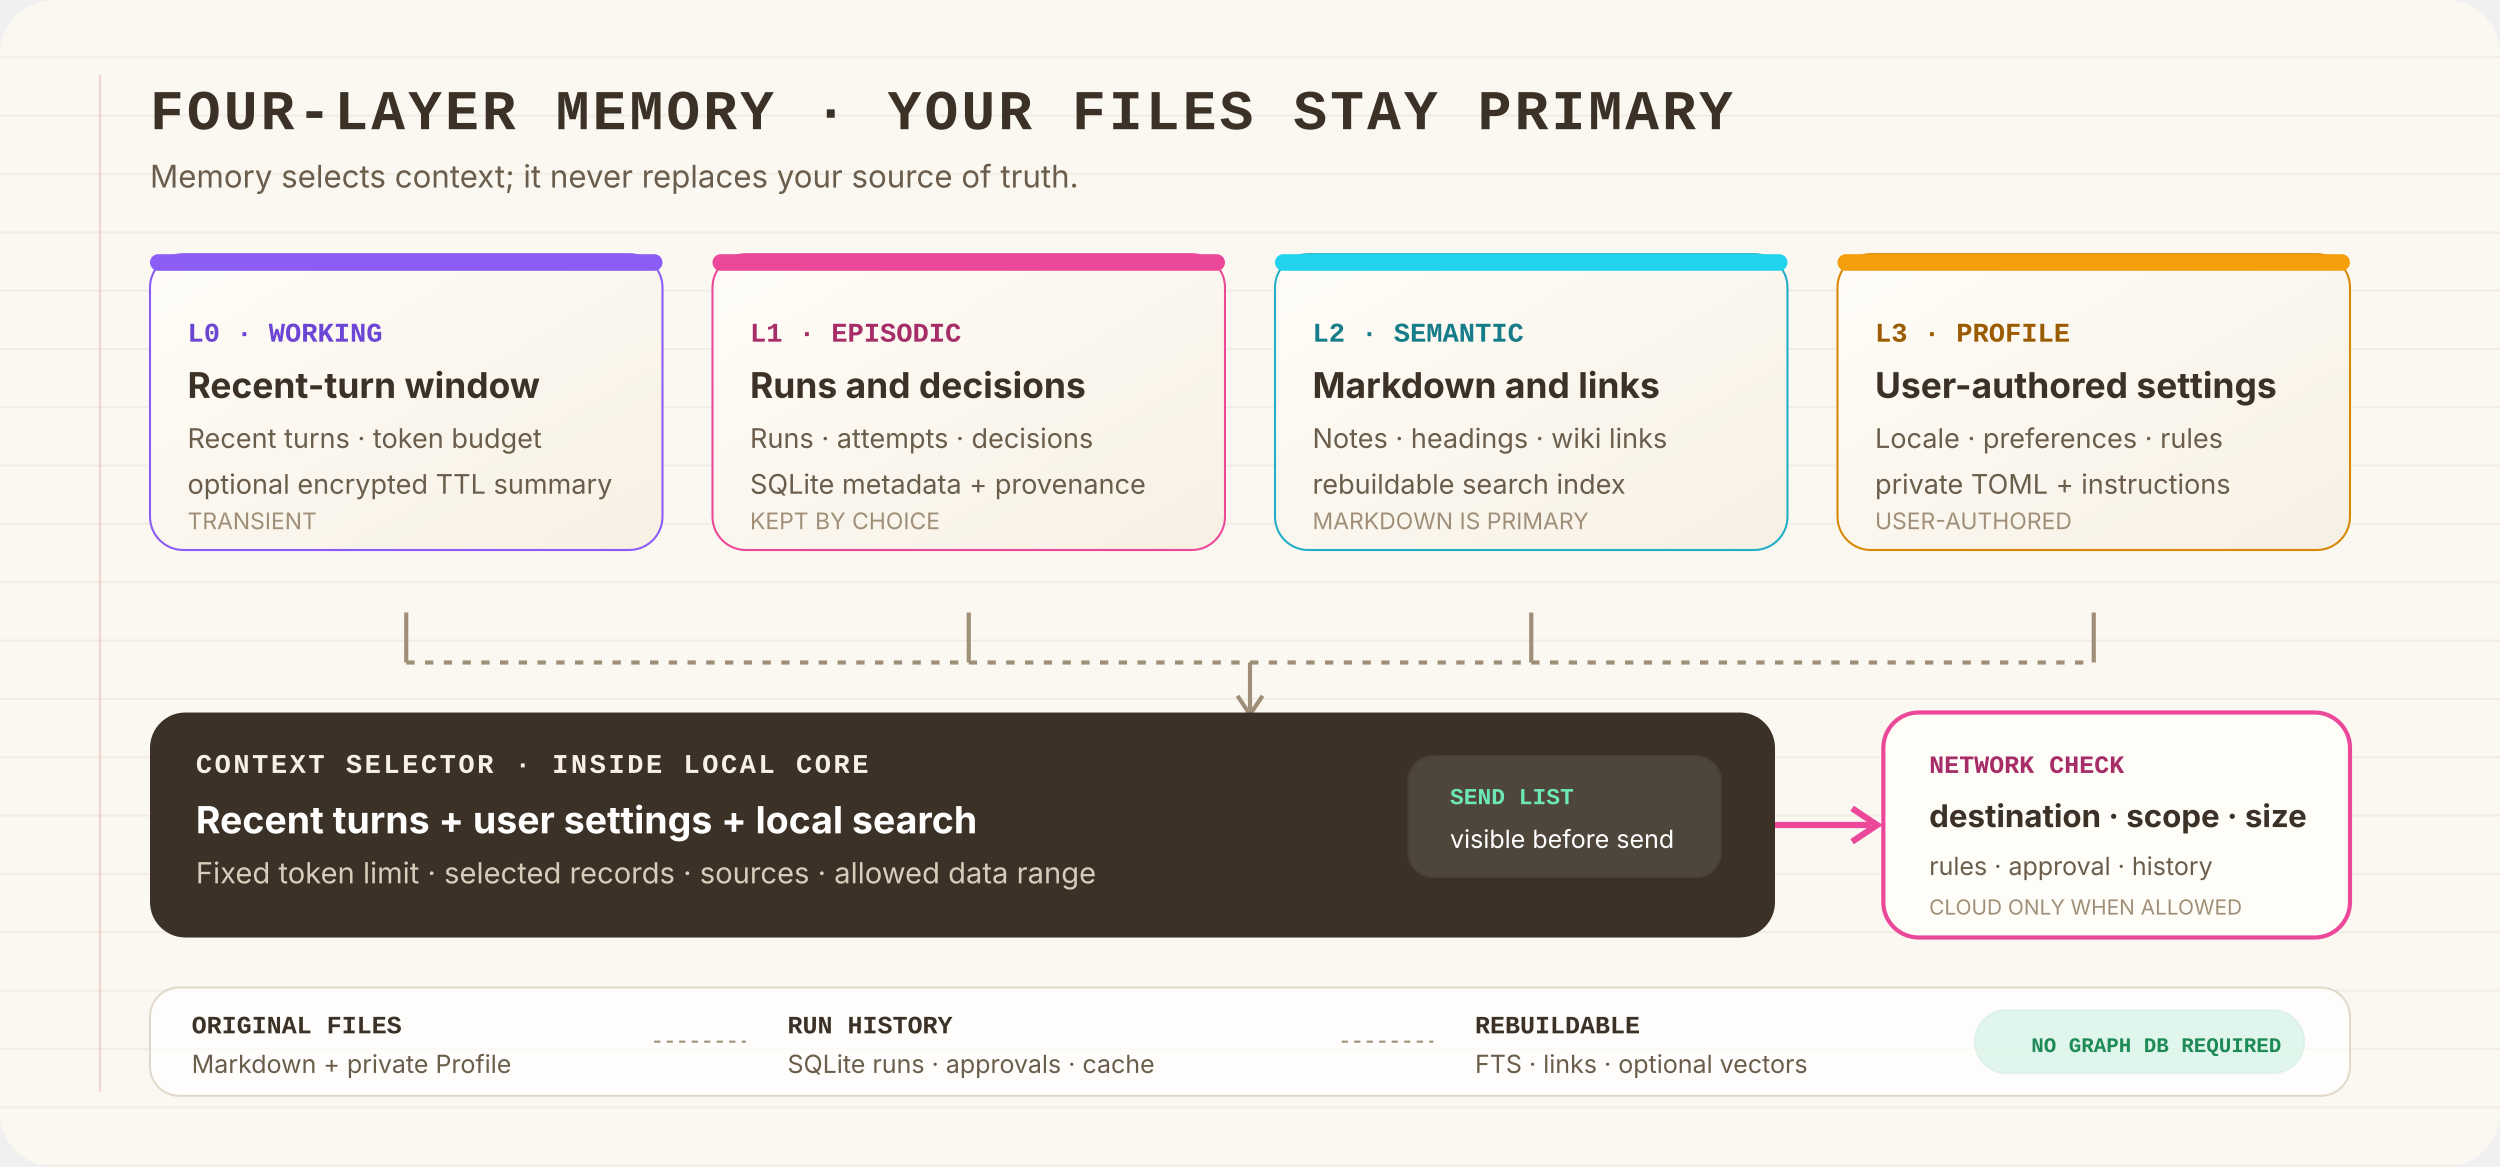
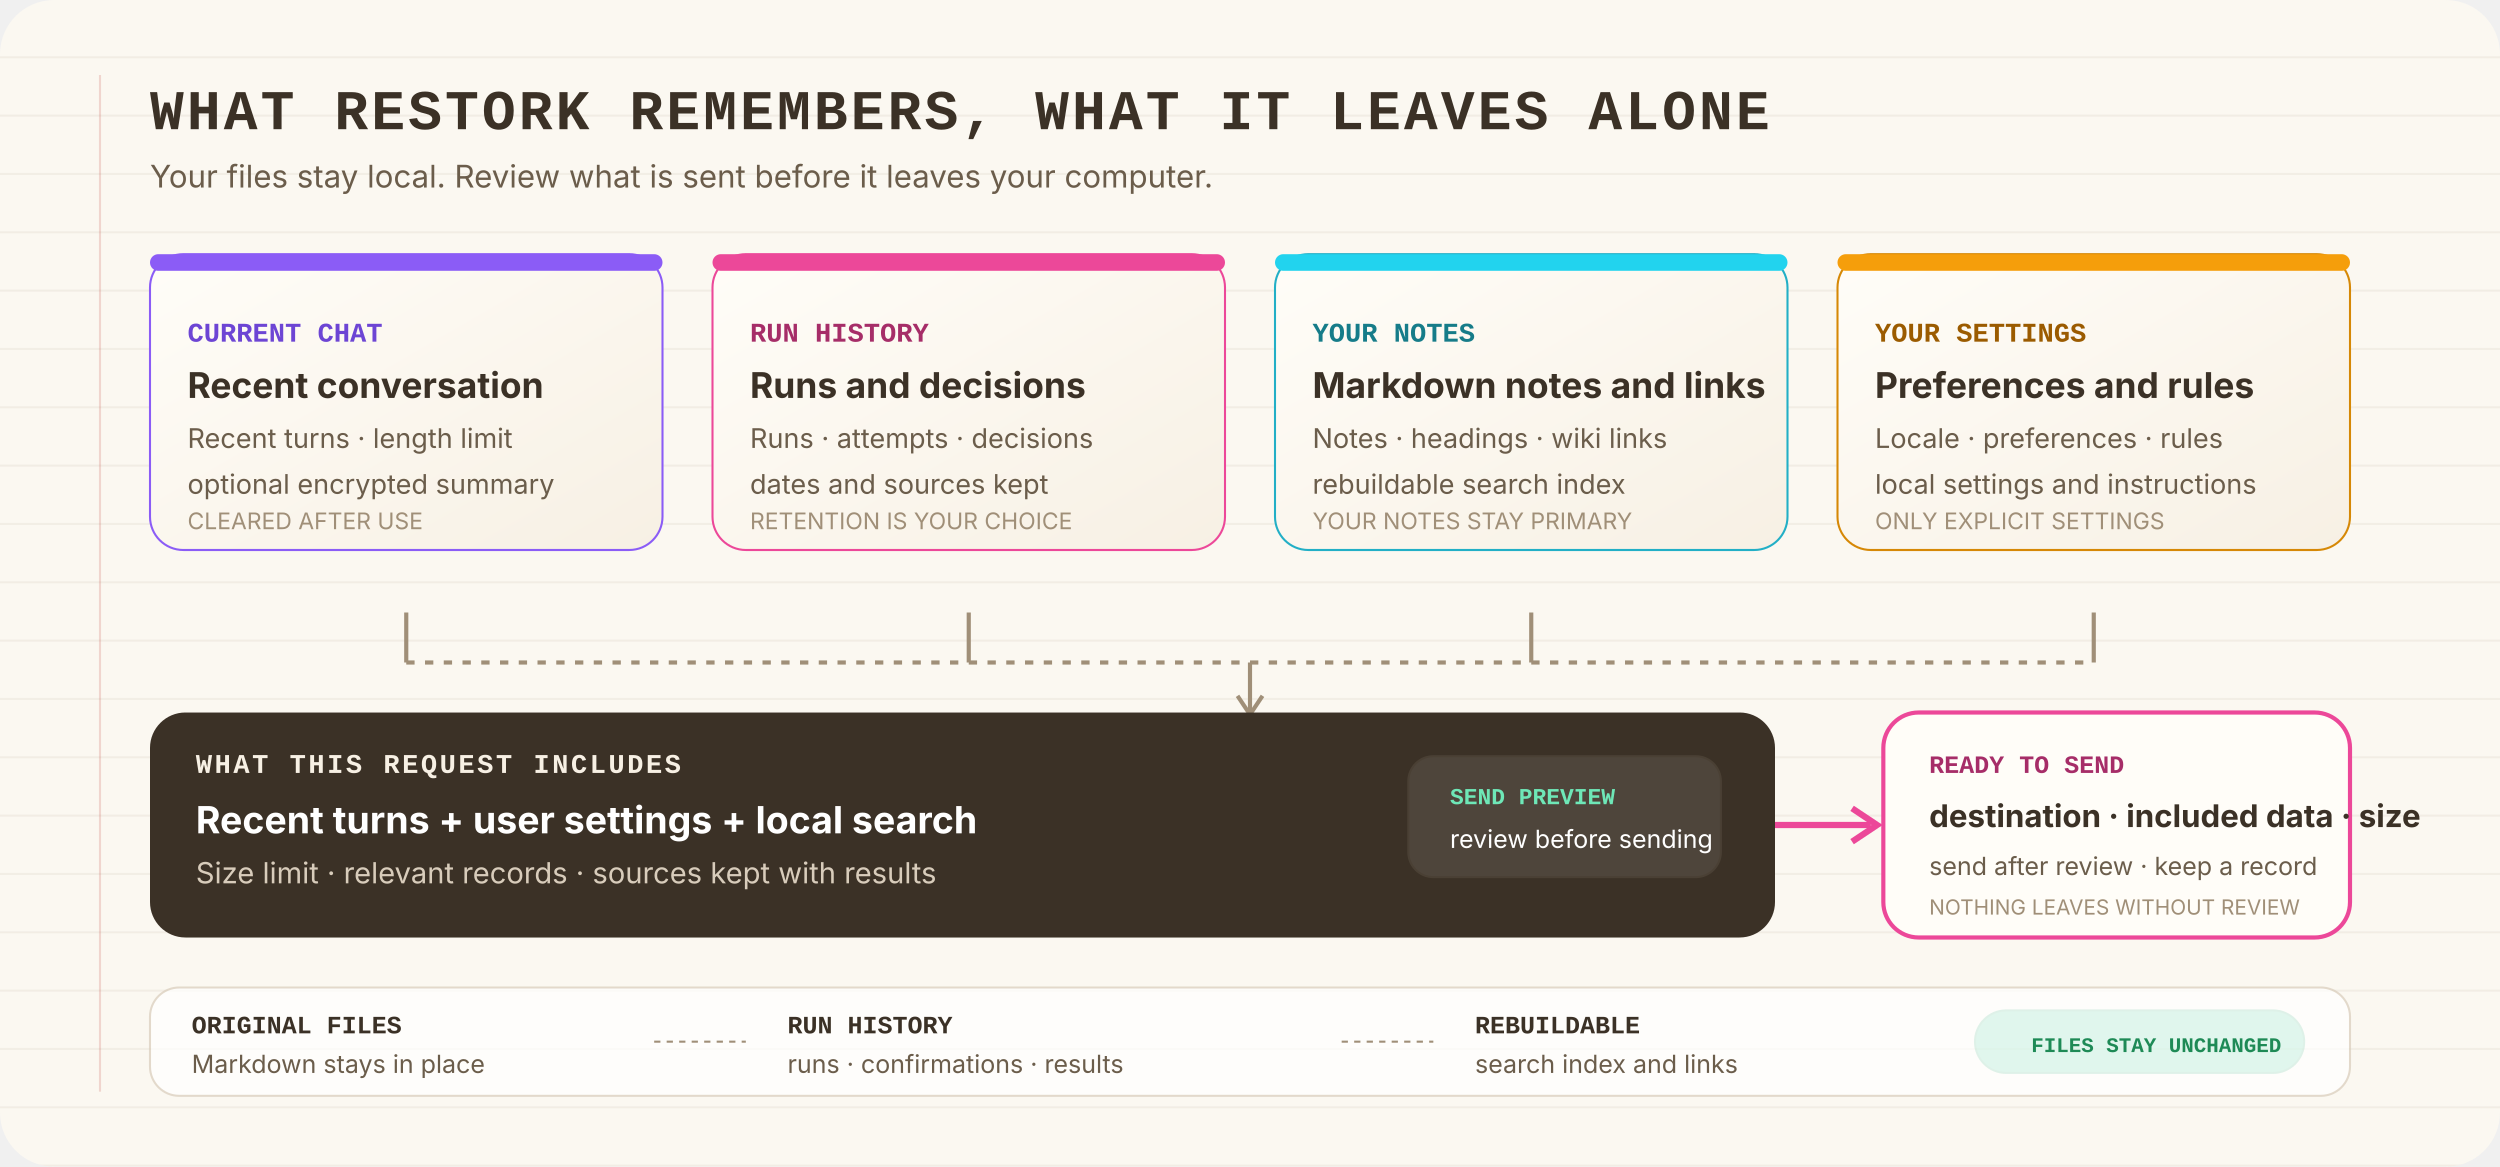
<svg xmlns="http://www.w3.org/2000/svg" width="1200" height="560" viewBox="0 0 1200 560" role="img" aria-labelledby="title desc">
  <defs>
    <linearGradient id="paper" x1="0" y1="0" x2="1" y2="1">
      <stop stop-color="#FFFDF8" />
      <stop offset="1" stop-color="#F7F0E4" />
    </linearGradient>
    <pattern id="rules" width="28" height="28" patternUnits="userSpaceOnUse">
      <path d="M0 27.5H28" stroke="#A08F78" stroke-opacity="0.09" />
    </pattern>
  </defs>
  <rect width="1200" height="560" rx="26" fill="#FBF8F1" />
  <rect width="1200" height="560" rx="26" fill="url(#rules)" />
  <path d="M48 36V524" stroke="#C0392F" stroke-opacity="0.18" />
  <g font-family="-apple-system, BlinkMacSystemFont, Segoe UI, sans-serif">
-     <text x="72" y="62" fill="#3B3126" font-family="American Typewriter, Courier New, monospace" font-size="27" font-weight="800" letter-spacing="1.5">FOUR-LAYER MEMORY · YOUR FILES STAY PRIMARY</text>
-     <text x="72" y="90" fill="#6B5D4B" font-size="15">Memory selects context; it never replaces your source of truth.</text>
+     <text x="72" y="62" fill="#3B3126" font-family="American Typewriter, Courier New, monospace" font-size="27" font-weight="800" letter-spacing="1.5">WHAT RESTORK REMEMBERS, WHAT IT LEAVES ALONE</text>
+     <text x="72" y="90" fill="#6B5D4B" font-size="15">Your files stay local. Review what is sent before it leaves your computer.</text>
    <g transform="translate(72 122)">
      <g>
        <rect width="246" height="142" rx="16" fill="url(#paper)" stroke="#8B5CF6" />
        <rect width="246" height="8" rx="4" fill="#8B5CF6" />
-         <text x="18" y="42" fill="#6D45D4" font-family="American Typewriter, Courier New, monospace" font-size="13" font-weight="800">L0 · WORKING</text>
-         <text x="18" y="69" fill="#3B3126" font-size="17" font-weight="700">Recent-turn window</text>
-         <text x="18" y="93" fill="#6B5D4B" font-size="13">Recent turns · token budget</text>
-         <text x="18" y="115" fill="#6B5D4B" font-size="13">optional encrypted TTL summary</text>
-         <text x="18" y="132" fill="#A08F78" font-size="11">TRANSIENT</text>
+         <text x="18" y="42" fill="#6D45D4" font-family="American Typewriter, Courier New, monospace" font-size="13" font-weight="800">CURRENT CHAT</text>
+         <text x="18" y="69" fill="#3B3126" font-size="17" font-weight="700">Recent conversation</text>
+         <text x="18" y="93" fill="#6B5D4B" font-size="13">Recent turns · length limit</text>
+         <text x="18" y="115" fill="#6B5D4B" font-size="13">optional encrypted summary</text>
+         <text x="18" y="132" fill="#A08F78" font-size="11">CLEARED AFTER USE</text>
      </g>
      <g transform="translate(270)">
        <rect width="246" height="142" rx="16" fill="url(#paper)" stroke="#EC4899" />
        <rect width="246" height="8" rx="4" fill="#EC4899" />
-         <text x="18" y="42" fill="#A62D68" font-family="American Typewriter, Courier New, monospace" font-size="13" font-weight="800">L1 · EPISODIC</text>
+         <text x="18" y="42" fill="#A62D68" font-family="American Typewriter, Courier New, monospace" font-size="13" font-weight="800">RUN HISTORY</text>
        <text x="18" y="69" fill="#3B3126" font-size="17" font-weight="700">Runs and decisions</text>
        <text x="18" y="93" fill="#6B5D4B" font-size="13">Runs · attempts · decisions</text>
-         <text x="18" y="115" fill="#6B5D4B" font-size="13">SQLite metadata + provenance</text>
-         <text x="18" y="132" fill="#A08F78" font-size="11">KEPT BY CHOICE</text>
+         <text x="18" y="115" fill="#6B5D4B" font-size="13">dates and sources kept</text>
+         <text x="18" y="132" fill="#A08F78" font-size="11">RETENTION IS YOUR CHOICE</text>
      </g>
      <g transform="translate(540)">
        <rect width="246" height="142" rx="16" fill="url(#paper)" stroke="#22AFC6" />
        <rect width="246" height="8" rx="4" fill="#22D3EE" />
-         <text x="18" y="42" fill="#167C89" font-family="American Typewriter, Courier New, monospace" font-size="13" font-weight="800">L2 · SEMANTIC</text>
-         <text x="18" y="69" fill="#3B3126" font-size="17" font-weight="700">Markdown and links</text>
+         <text x="18" y="42" fill="#167C89" font-family="American Typewriter, Courier New, monospace" font-size="13" font-weight="800">YOUR NOTES</text>
+         <text x="18" y="69" fill="#3B3126" font-size="17" font-weight="700">Markdown notes and links</text>
        <text x="18" y="93" fill="#6B5D4B" font-size="13">Notes · headings · wiki links</text>
        <text x="18" y="115" fill="#6B5D4B" font-size="13">rebuildable search index</text>
-         <text x="18" y="132" fill="#A08F78" font-size="11">MARKDOWN IS PRIMARY</text>
+         <text x="18" y="132" fill="#A08F78" font-size="11">YOUR NOTES STAY PRIMARY</text>
      </g>
      <g transform="translate(810)">
        <rect width="246" height="142" rx="16" fill="url(#paper)" stroke="#D68806" />
        <rect width="246" height="8" rx="4" fill="#F59E0B" />
-         <text x="18" y="42" fill="#9B5B00" font-family="American Typewriter, Courier New, monospace" font-size="13" font-weight="800">L3 · PROFILE</text>
-         <text x="18" y="69" fill="#3B3126" font-size="17" font-weight="700">User-authored settings</text>
+         <text x="18" y="42" fill="#9B5B00" font-family="American Typewriter, Courier New, monospace" font-size="13" font-weight="800">YOUR SETTINGS</text>
+         <text x="18" y="69" fill="#3B3126" font-size="17" font-weight="700">Preferences and rules</text>
        <text x="18" y="93" fill="#6B5D4B" font-size="13">Locale · preferences · rules</text>
-         <text x="18" y="115" fill="#6B5D4B" font-size="13">private TOML + instructions</text>
-         <text x="18" y="132" fill="#A08F78" font-size="11">USER-AUTHORED</text>
+         <text x="18" y="115" fill="#6B5D4B" font-size="13">local settings and instructions</text>
+         <text x="18" y="132" fill="#A08F78" font-size="11">ONLY EXPLICIT SETTINGS</text>
      </g>
    </g>
    <g transform="translate(72 294)">
      <path d="M123 0V24M393 0V24M663 0V24M933 0V24" stroke="#A08F78" stroke-width="2" />
      <path d="M123 24H933" stroke="#A08F78" stroke-width="2" stroke-dasharray="4 5" />
      <path d="M528 24V48" stroke="#A08F78" stroke-width="2" />
      <path d="M522 40L528 49L534 40" fill="none" stroke="#A08F78" stroke-width="2" />
      <rect y="48" width="780" height="108" rx="17" fill="#3B3126" />
-       <text x="22" y="77" fill="#F7F0E4" font-family="American Typewriter, Courier New, monospace" font-size="13" font-weight="800" letter-spacing="1.2">CONTEXT SELECTOR · INSIDE LOCAL CORE</text>
+       <text x="22" y="77" fill="#F7F0E4" font-family="American Typewriter, Courier New, monospace" font-size="13" font-weight="800" letter-spacing="1.2">WHAT THIS REQUEST INCLUDES</text>
      <text x="22" y="106" fill="#FFFFFF" font-size="18" font-weight="700">Recent turns + user settings + local search</text>
-       <text x="22" y="130" fill="#D8CCBB" font-size="14">Fixed token limit · selected records · sources · allowed data range</text>
+       <text x="22" y="130" fill="#D8CCBB" font-size="14">Size limit · relevant records · sources kept with results</text>
      <rect x="604" y="69" width="150" height="58" rx="12" fill="#FFFFFF" opacity="0.10" stroke="#D8CCBB" />
-       <text x="624" y="92" fill="#6EE7B7" font-family="American Typewriter, Courier New, monospace" font-size="11" font-weight="800">SEND LIST</text>
-       <text x="624" y="113" fill="#FFFFFF" font-size="12">visible before send</text>
+       <text x="624" y="92" fill="#6EE7B7" font-family="American Typewriter, Courier New, monospace" font-size="11" font-weight="800">SEND PREVIEW</text>
+       <text x="624" y="113" fill="#FFFFFF" font-size="12">review before sending</text>
      <path d="M780 102H826" stroke="#EC4899" stroke-width="3" />
      <path d="M817 94L829 102L817 110" fill="none" stroke="#EC4899" stroke-width="3" />
      <rect x="832" y="48" width="224" height="108" rx="17" fill="#FFFDF8" stroke="#EC4899" stroke-width="2" />
-       <text x="854" y="77" fill="#A62D68" font-family="American Typewriter, Courier New, monospace" font-size="12" font-weight="800">NETWORK CHECK</text>
-       <text x="854" y="103" fill="#3B3126" font-size="15" font-weight="700">destination · scope · size</text>
-       <text x="854" y="126" fill="#6B5D4B" font-size="12">rules · approval · history</text>
-       <text x="854" y="145" fill="#A08F78" font-size="10">CLOUD ONLY WHEN ALLOWED</text>
+       <text x="854" y="77" fill="#A62D68" font-family="American Typewriter, Courier New, monospace" font-size="12" font-weight="800">READY TO SEND</text>
+       <text x="854" y="103" fill="#3B3126" font-size="15" font-weight="700">destination · included data · size</text>
+       <text x="854" y="126" fill="#6B5D4B" font-size="12">send after review · keep a record</text>
+       <text x="854" y="145" fill="#A08F78" font-size="10">NOTHING LEAVES WITHOUT REVIEW</text>
    </g>
    <g transform="translate(72 474)">
      <rect width="1056" height="52" rx="14" fill="#FFFFFF" opacity="0.70" stroke="#D8CCBB" />
      <text x="20" y="22" fill="#3B3126" font-family="American Typewriter, Courier New, monospace" font-size="12" font-weight="800">ORIGINAL FILES</text>
-       <text x="20" y="41" fill="#6B5D4B" font-size="12">Markdown + private Profile</text>
+       <text x="20" y="41" fill="#6B5D4B" font-size="12">Markdown stays in place</text>
      <path d="M242 26H286" stroke="#A08F78" stroke-dasharray="3 3" />
      <text x="306" y="22" fill="#3B3126" font-family="American Typewriter, Courier New, monospace" font-size="12" font-weight="800">RUN HISTORY</text>
-       <text x="306" y="41" fill="#6B5D4B" font-size="12">SQLite runs · approvals · cache</text>
+       <text x="306" y="41" fill="#6B5D4B" font-size="12">runs · confirmations · results</text>
      <path d="M572 26H616" stroke="#A08F78" stroke-dasharray="3 3" />
      <text x="636" y="22" fill="#3B3126" font-family="American Typewriter, Courier New, monospace" font-size="12" font-weight="800">REBUILDABLE</text>
-       <text x="636" y="41" fill="#6B5D4B" font-size="12">FTS · links · optional vectors</text>
+       <text x="636" y="41" fill="#6B5D4B" font-size="12">search index and links</text>
      <rect x="876" y="11" width="158" height="30" rx="15" fill="#34D399" opacity="0.15" stroke="#2BAE7A" />
-       <text x="903" y="31" fill="#1E8A56" font-family="American Typewriter, Courier New, monospace" font-size="10" font-weight="800">NO GRAPH DB REQUIRED</text>
+       <text x="903" y="31" fill="#1E8A56" font-family="American Typewriter, Courier New, monospace" font-size="10" font-weight="800">FILES STAY UNCHANGED</text>
    </g>
  </g>
</svg>
